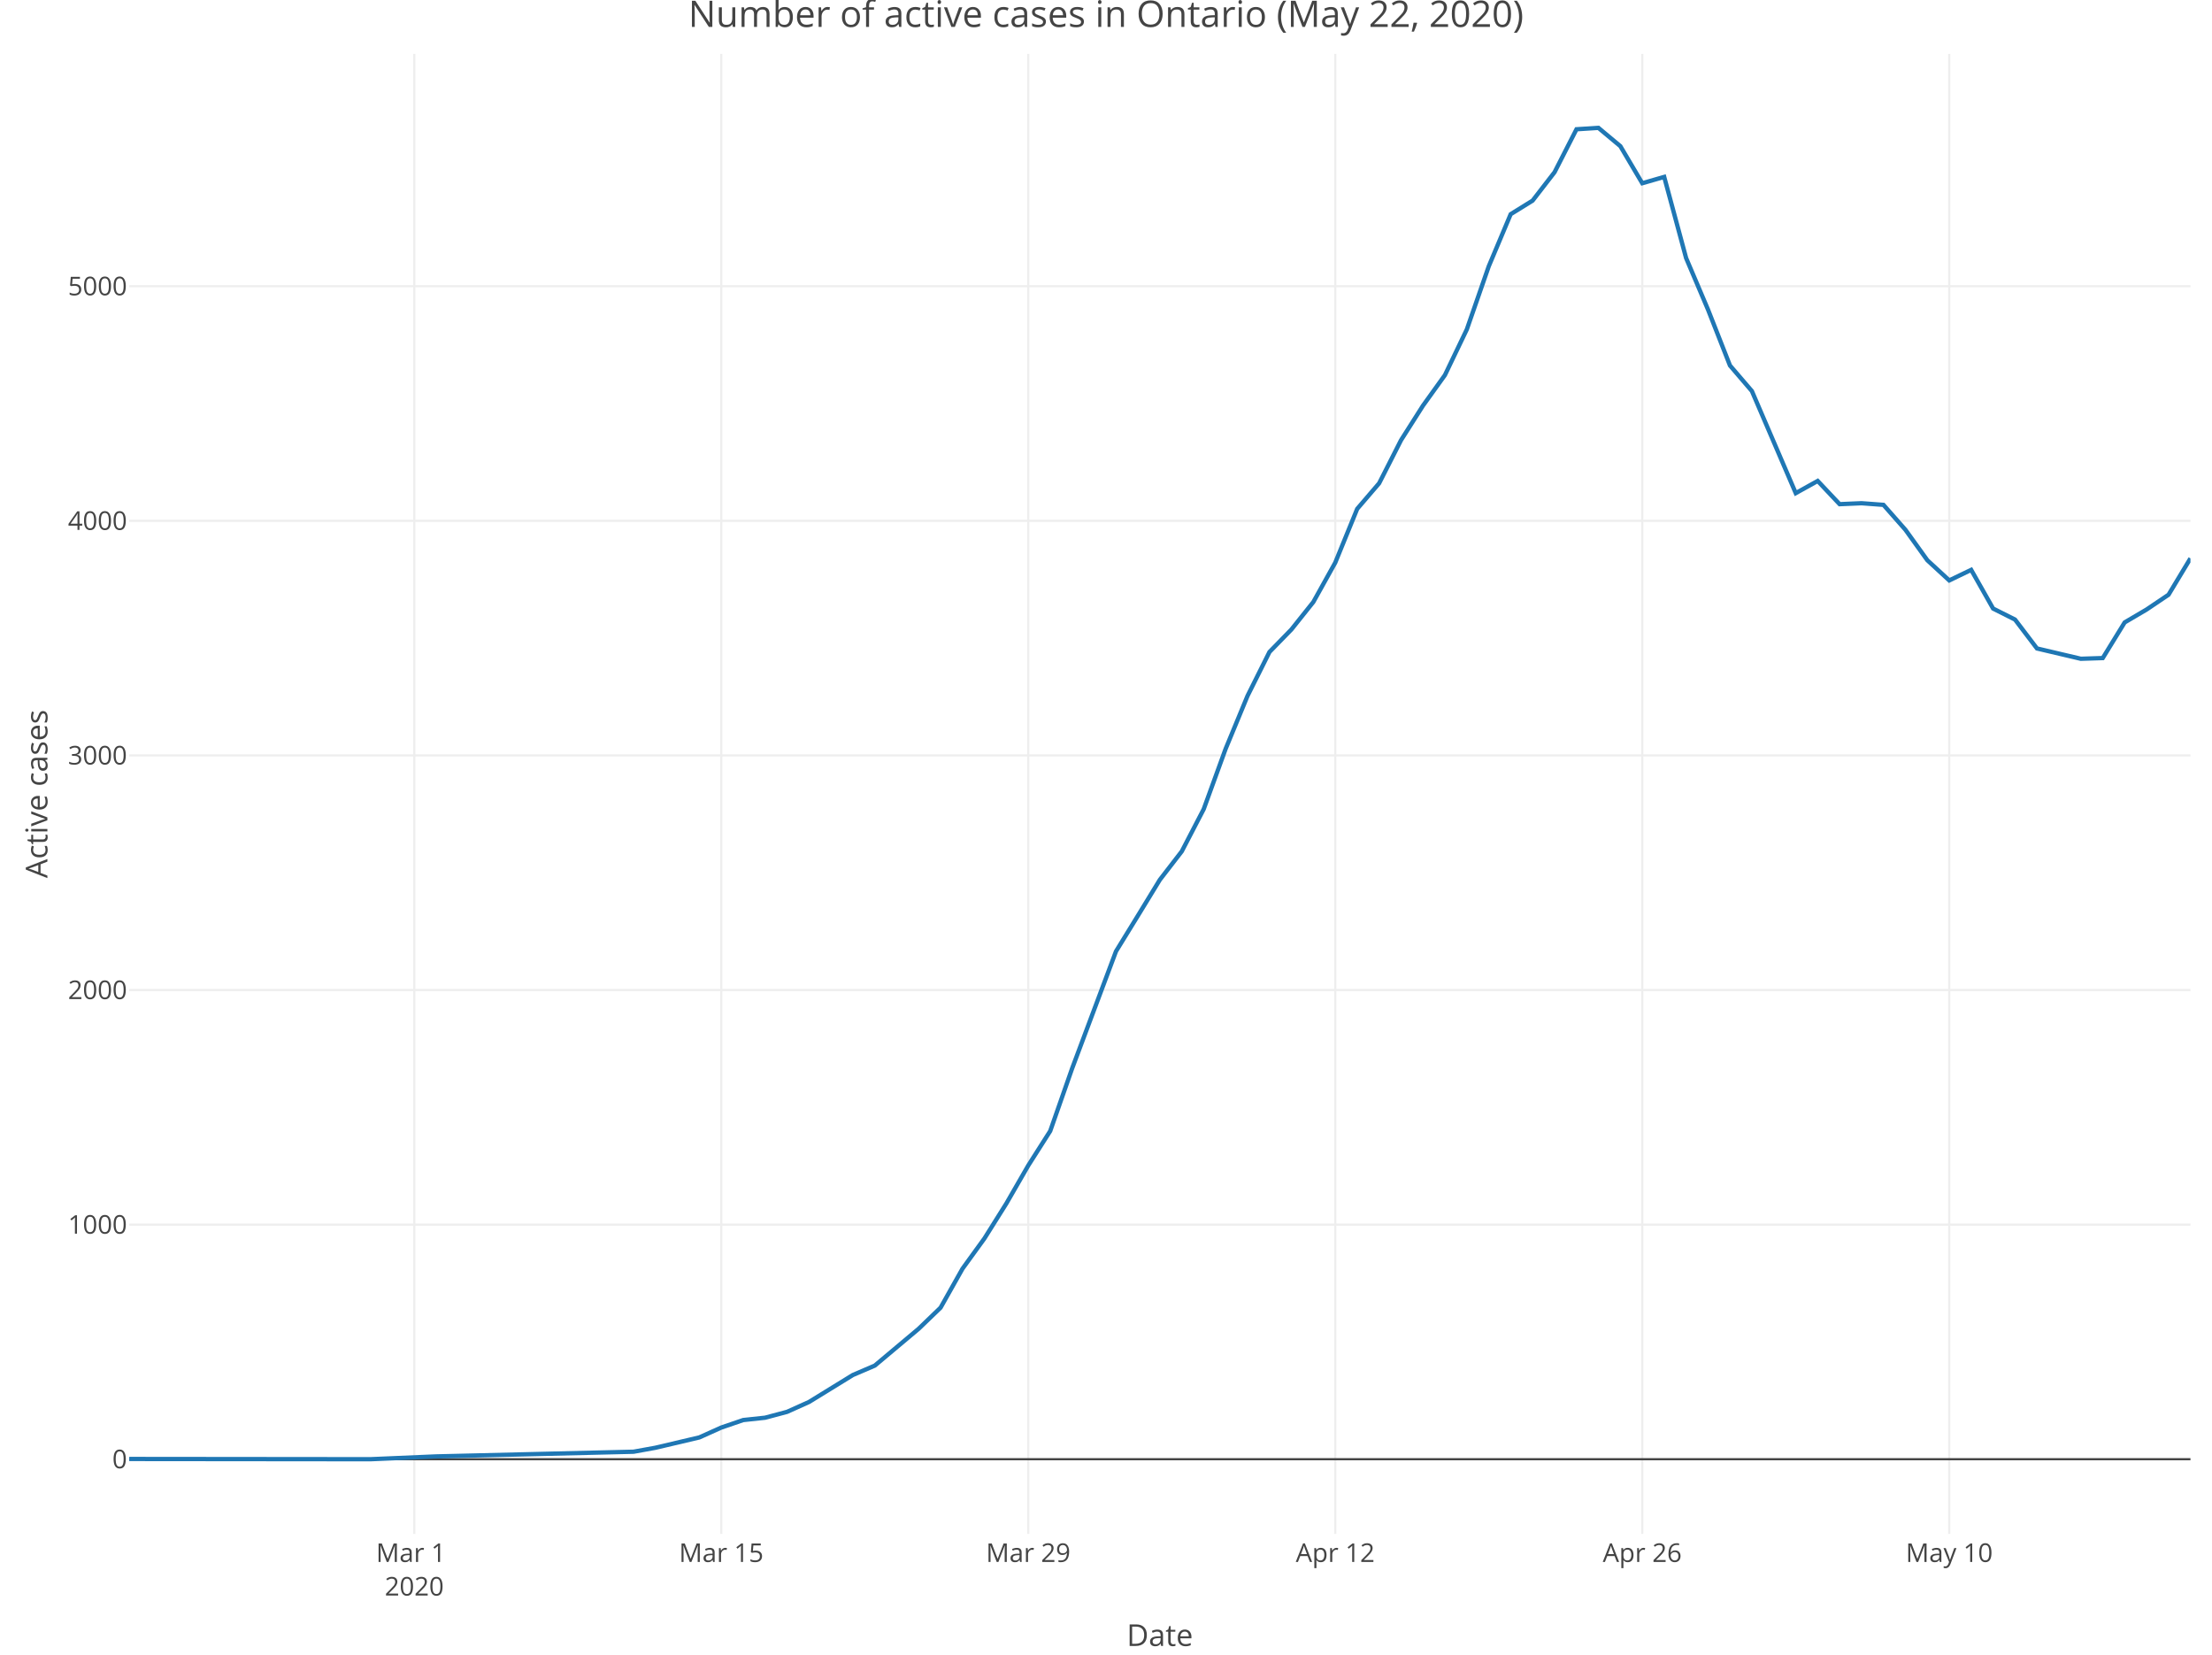
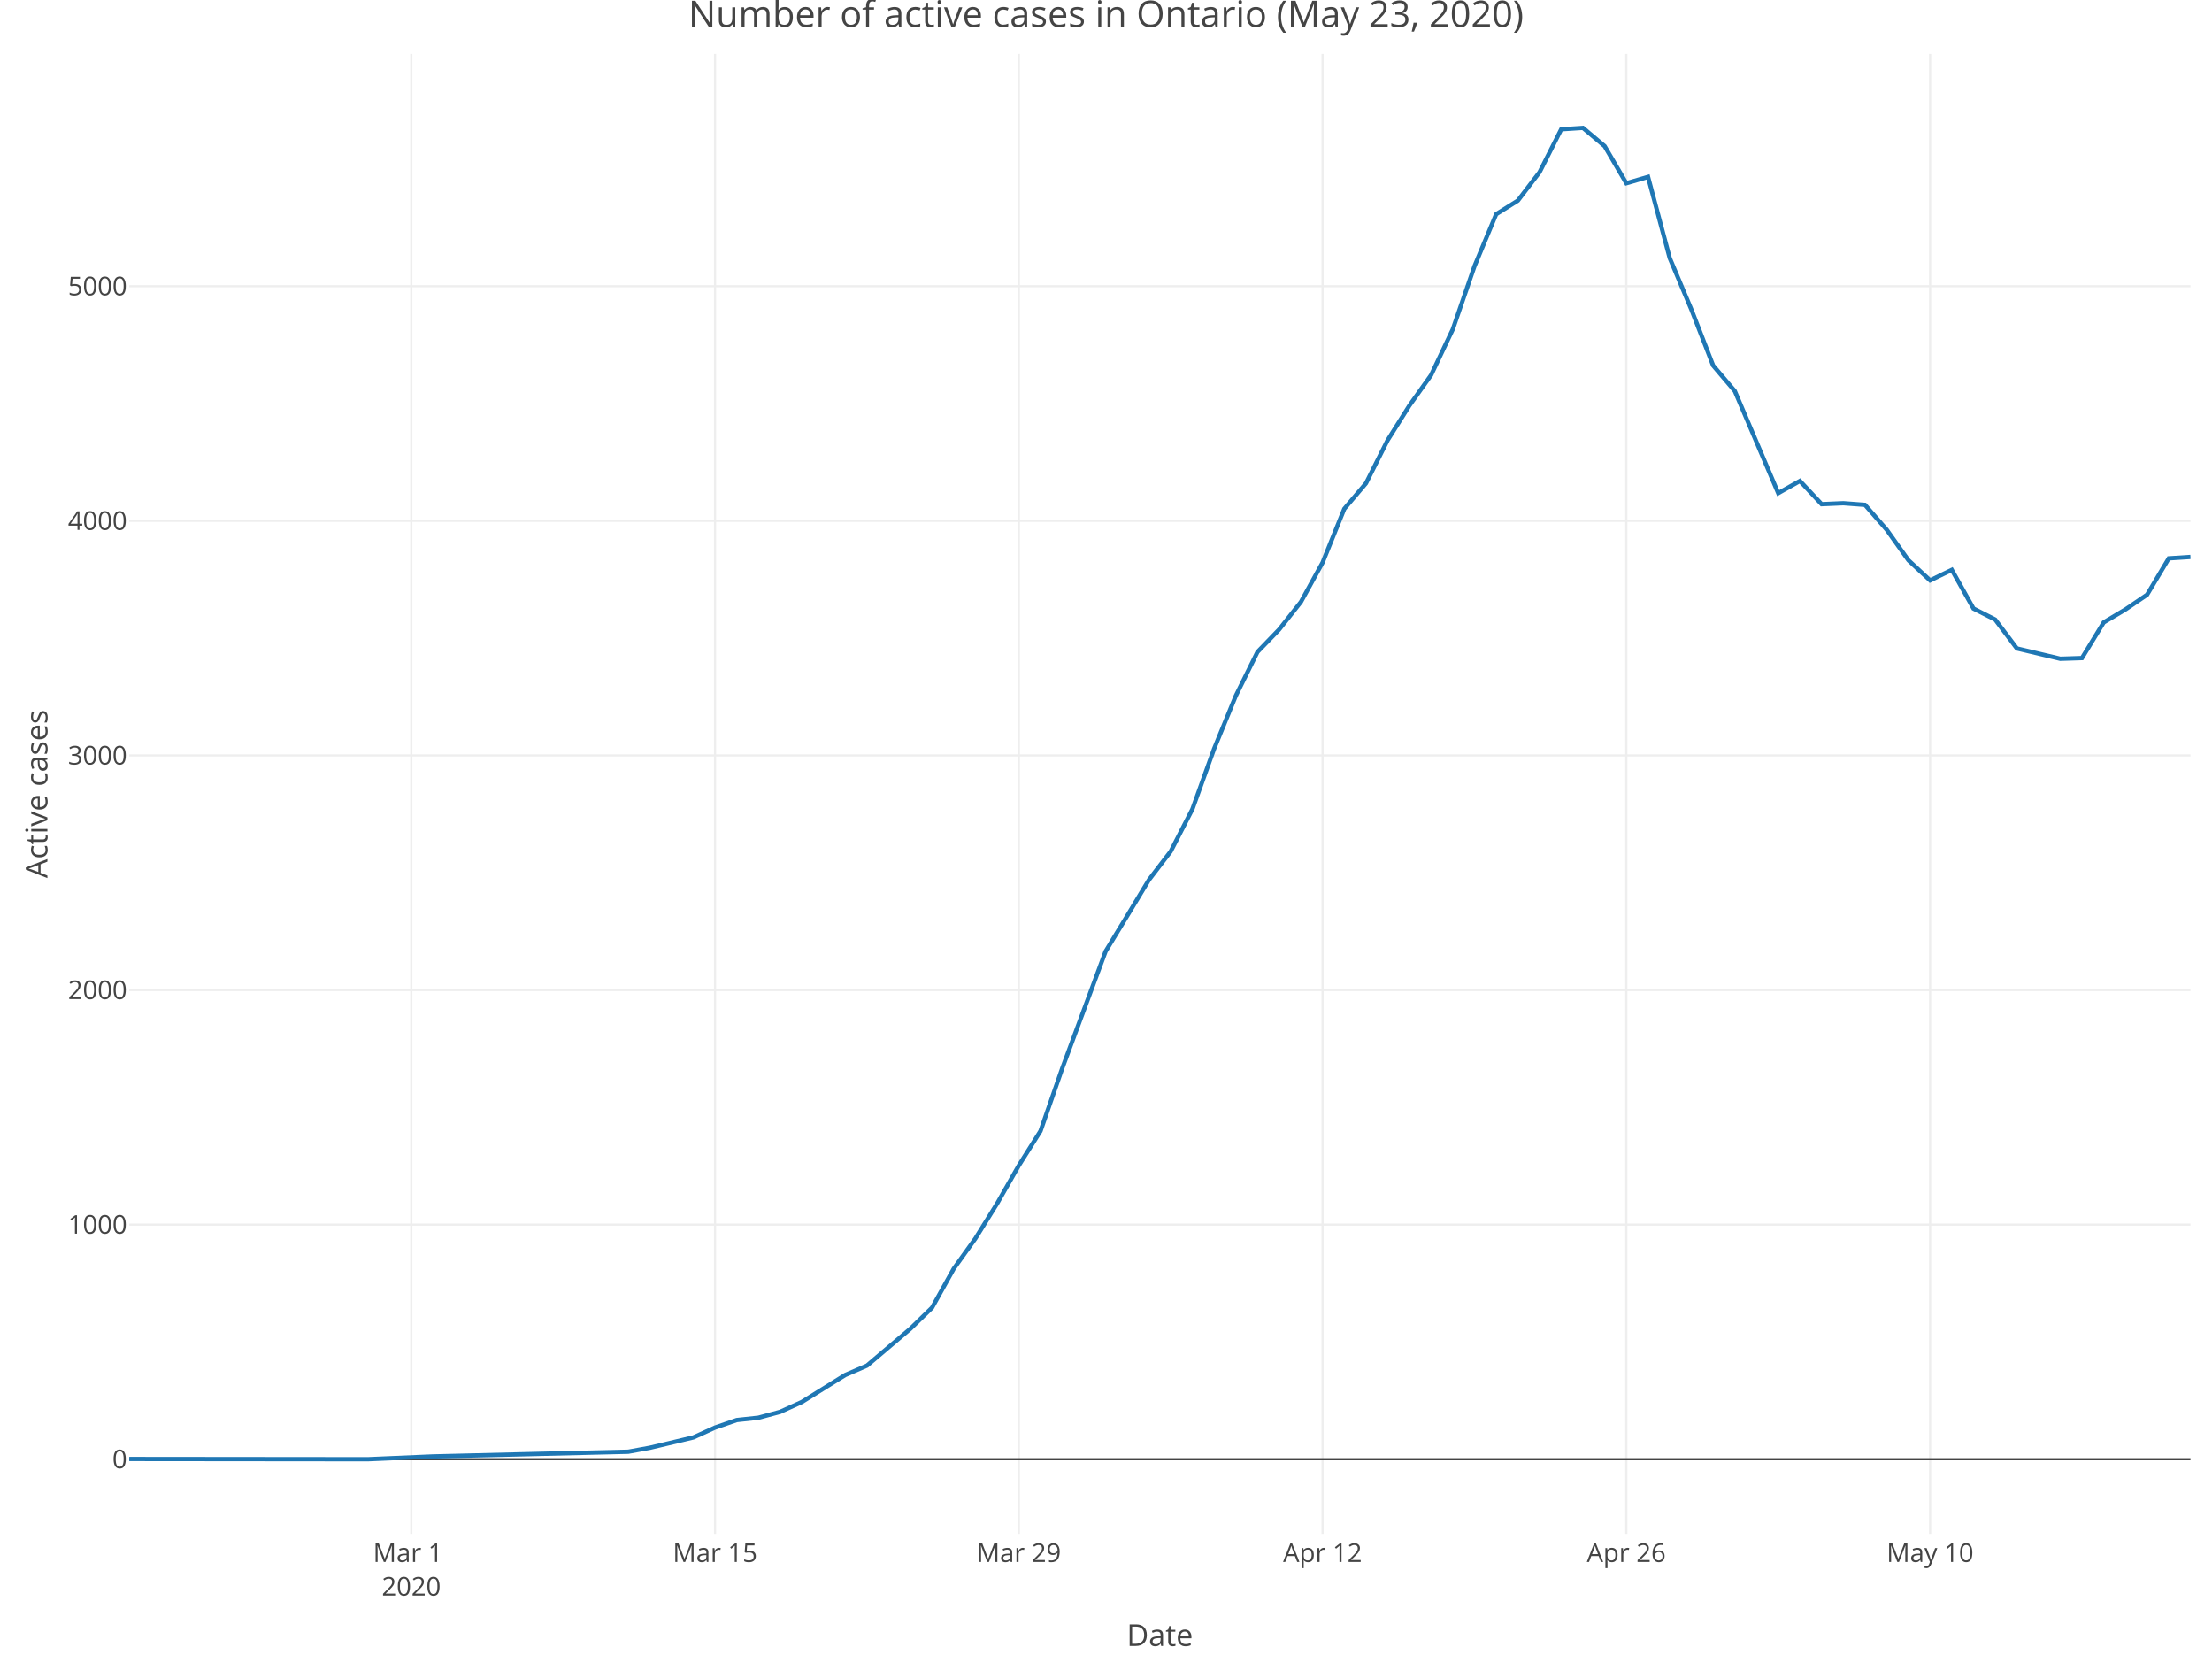
<svg xmlns="http://www.w3.org/2000/svg" class="main-svg" width="1027" height="768" style="" viewBox="0 0 1027 768">
  <rect x="0" y="0" width="1027" height="768" style="fill: rgb(255, 255, 255); fill-opacity: 1;" />
-   <defs id="defs-26326e">
+   <defs id="defs-a8d2d9">
    <g class="clips">
-       <clipPath id="clip26326exyplot" class="plotclip">
+       <clipPath id="clipa8d2d9xyplot" class="plotclip">
        <rect width="957" height="687" />
      </clipPath>
-       <clipPath class="axesclip" id="clip26326ex">
+       <clipPath class="axesclip" id="clipa8d2d9x">
        <rect x="60" y="0" width="957" height="768" />
      </clipPath>
-       <clipPath class="axesclip" id="clip26326ey">
+       <clipPath class="axesclip" id="clipa8d2d9y">
        <rect x="0" y="25" width="1027" height="687" />
      </clipPath>
-       <clipPath class="axesclip" id="clip26326exy">
+       <clipPath class="axesclip" id="clipa8d2d9xy">
        <rect x="60" y="25" width="957" height="687" />
      </clipPath>
    </g>
    <g class="gradients" />
  </defs>
  <g class="bglayer" />
  <g class="layer-below">
    <g class="imagelayer" />
    <g class="shapelayer" />
  </g>
  <g class="cartesianlayer">
    <g class="subplot xy">
      <g class="layer-subplot">
        <g class="shapelayer" />
        <g class="imagelayer" />
      </g>
      <g class="gridlayer">
        <g class="x">
-           <path class="xgrid crisp" transform="translate(192.35,0)" d="M0,25v687" style="stroke: rgb(238, 238, 238); stroke-opacity: 1; stroke-width: 1px;" />
-           <path class="xgrid crisp" transform="translate(334.88,0)" d="M0,25v687" style="stroke: rgb(238, 238, 238); stroke-opacity: 1; stroke-width: 1px;" />
-           <path class="xgrid crisp" transform="translate(477.41,0)" d="M0,25v687" style="stroke: rgb(238, 238, 238); stroke-opacity: 1; stroke-width: 1px;" />
-           <path class="xgrid crisp" transform="translate(619.95,0)" d="M0,25v687" style="stroke: rgb(238, 238, 238); stroke-opacity: 1; stroke-width: 1px;" />
-           <path class="xgrid crisp" transform="translate(762.48,0)" d="M0,25v687" style="stroke: rgb(238, 238, 238); stroke-opacity: 1; stroke-width: 1px;" />
-           <path class="xgrid crisp" transform="translate(905.01,0)" d="M0,25v687" style="stroke: rgb(238, 238, 238); stroke-opacity: 1; stroke-width: 1px;" />
+           <path class="xgrid crisp" transform="translate(190.96,0)" d="M0,25v687" style="stroke: rgb(238, 238, 238); stroke-opacity: 1; stroke-width: 1px;" />
+           <path class="xgrid crisp" transform="translate(331.99,0)" d="M0,25v687" style="stroke: rgb(238, 238, 238); stroke-opacity: 1; stroke-width: 1px;" />
+           <path class="xgrid crisp" transform="translate(473.02,0)" d="M0,25v687" style="stroke: rgb(238, 238, 238); stroke-opacity: 1; stroke-width: 1px;" />
+           <path class="xgrid crisp" transform="translate(614.05,0)" d="M0,25v687" style="stroke: rgb(238, 238, 238); stroke-opacity: 1; stroke-width: 1px;" />
+           <path class="xgrid crisp" transform="translate(755.08,0)" d="M0,25v687" style="stroke: rgb(238, 238, 238); stroke-opacity: 1; stroke-width: 1px;" />
+           <path class="xgrid crisp" transform="translate(896.12,0)" d="M0,25v687" style="stroke: rgb(238, 238, 238); stroke-opacity: 1; stroke-width: 1px;" />
        </g>
        <g class="y">
          <path class="ygrid crisp" transform="translate(0,568.43)" d="M60,0h957" style="stroke: rgb(238, 238, 238); stroke-opacity: 1; stroke-width: 1px;" />
          <path class="ygrid crisp" transform="translate(0,459.54)" d="M60,0h957" style="stroke: rgb(238, 238, 238); stroke-opacity: 1; stroke-width: 1px;" />
          <path class="ygrid crisp" transform="translate(0,350.64)" d="M60,0h957" style="stroke: rgb(238, 238, 238); stroke-opacity: 1; stroke-width: 1px;" />
          <path class="ygrid crisp" transform="translate(0,241.75)" d="M60,0h957" style="stroke: rgb(238, 238, 238); stroke-opacity: 1; stroke-width: 1px;" />
          <path class="ygrid crisp" transform="translate(0,132.85)" d="M60,0h957" style="stroke: rgb(238, 238, 238); stroke-opacity: 1; stroke-width: 1px;" />
        </g>
      </g>
      <g class="zerolinelayer">
        <path class="yzl zl crisp" transform="translate(0,677.32)" d="M60,0h957" style="stroke: rgb(68, 68, 68); stroke-opacity: 1; stroke-width: 1px;" />
      </g>
      <path class="xlines-below" />
      <path class="ylines-below" />
      <g class="overlines-below" />
      <g class="xaxislayer-below" />
      <g class="yaxislayer-below" />
      <g class="overaxes-below" />
-       <g class="plot" transform="translate(60, 25)" clip-path="url('#clip26326exyplot')">
+       <g class="plot" transform="translate(60, 25)" clip-path="url('#clipa8d2d9xyplot')">
        <g class="scatterlayer mlayer">
-           <g class="trace scatter tracefc33d3" style="stroke-miterlimit: 2; opacity: 1;">
+           <g class="trace scatter trace9381eb" style="stroke-miterlimit: 2; opacity: 1;">
            <g class="fills" />
            <g class="errorbars" />
            <g class="lines">
-               <path class="js-line" d="M0,652.21L111.99,652.32L142.53,651.02L234.16,648.84L244.34,646.99L264.7,642.2L274.88,637.62L285.06,634.14L295.24,633.05L305.43,630.33L315.61,625.75L335.97,613.23L346.15,608.87L366.51,591.78L376.69,581.98L386.87,563.9L397.05,549.85L407.23,533.63L417.41,515.99L427.6,499.98L437.78,470.91L458.14,416.57L468.32,400.02L478.5,383.36L488.68,370.18L498.86,350.58L509.04,322.59L519.22,297.98L529.4,277.62L539.59,267.17L549.77,254.42L559.95,236.13L570.13,211.19L580.31,199.32L590.49,179.29L600.67,163.28L610.85,149.12L621.03,127.89L631.21,98.6L641.39,74.42L651.57,68.11L661.76,54.93L671.94,35L682.12,34.35L692.3,42.84L702.48,60.05L712.66,57.11L722.84,94.79L733.02,118.74L743.2,144.66L753.38,156.53L773.74,203.9L783.93,198.24L794.11,209.02L804.29,208.58L814.47,209.34L824.65,220.89L834.83,235.04L845.01,244.41L855.19,239.51L865.37,257.47L875.55,262.59L885.73,275.99L906.1,280.78L916.28,280.45L926.46,263.9L936.64,257.91L946.82,251.05L957,234.17" style="vector-effect: non-scaling-stroke; fill: none; stroke: rgb(31, 119, 180); stroke-opacity: 1; stroke-width: 2px; opacity: 1;" />
+               <path class="js-line" d="M0,652.21L110.81,652.32L141.03,651.02L231.69,648.84L241.77,646.99L261.92,642.2L271.99,637.62L282.06,634.14L292.14,633.05L302.21,630.33L312.28,625.75L332.43,613.23L342.51,608.87L362.65,591.78L372.73,581.98L382.8,563.9L392.87,549.85L402.95,533.63L413.02,515.99L423.09,499.98L433.17,470.91L453.32,416.57L463.39,400.02L473.46,383.36L483.54,370.18L493.61,350.58L503.68,322.59L513.76,297.98L523.83,277.62L533.91,267.17L543.98,254.42L554.05,236.13L564.13,211.19L574.2,199.32L584.27,179.29L594.35,163.28L604.42,149.12L614.49,127.89L624.57,98.6L634.64,74.42L644.72,68.11L654.79,54.93L664.86,35L674.94,34.35L685.01,42.84L695.08,60.05L705.16,57.11L715.23,94.79L725.31,118.74L735.38,144.66L745.45,156.53L765.6,203.9L775.67,198.24L785.75,209.02L795.82,208.58L805.89,209.34L815.97,220.89L826.04,235.04L836.12,244.41L846.19,239.51L856.26,257.47L866.34,262.59L876.41,275.99L896.56,280.78L906.63,280.45L916.71,263.9L926.78,257.91L936.85,251.05L946.93,234.17L957,233.52" style="vector-effect: non-scaling-stroke; fill: none; stroke: rgb(31, 119, 180); stroke-opacity: 1; stroke-width: 2px; opacity: 1;" />
            </g>
            <g class="points" />
            <g class="text" />
          </g>
        </g>
      </g>
      <g class="overplot" />
      <path class="xlines-above crisp" d="M0,0" style="fill: none;" />
      <path class="ylines-above crisp" d="M0,0" style="fill: none;" />
      <g class="overlines-above" />
      <g class="xaxislayer-above">
        <g class="xtick">
-           <text text-anchor="middle" x="0" y="725" transform="translate(192.35,0)" style="font-family: 'Open Sans', verdana, arial, sans-serif; font-size: 12px; fill: rgb(68, 68, 68); fill-opacity: 1; white-space: pre;">
+           <text text-anchor="middle" x="0" y="725" transform="translate(190.96,0)" style="font-family: 'Open Sans', verdana, arial, sans-serif; font-size: 12px; fill: rgb(68, 68, 68); fill-opacity: 1; white-space: pre;">
            <tspan class="line" dy="0em" x="0" y="725">Mar 1</tspan>
            <tspan class="line" dy="1.3em" x="0" y="725">2020</tspan>
          </text>
        </g>
        <g class="xtick">
-           <text text-anchor="middle" x="0" y="725" transform="translate(334.88,0)" style="font-family: 'Open Sans', verdana, arial, sans-serif; font-size: 12px; fill: rgb(68, 68, 68); fill-opacity: 1; white-space: pre;">Mar 15</text>
+           <text text-anchor="middle" x="0" y="725" transform="translate(331.99,0)" style="font-family: 'Open Sans', verdana, arial, sans-serif; font-size: 12px; fill: rgb(68, 68, 68); fill-opacity: 1; white-space: pre;">Mar 15</text>
        </g>
        <g class="xtick">
-           <text text-anchor="middle" x="0" y="725" transform="translate(477.41,0)" style="font-family: 'Open Sans', verdana, arial, sans-serif; font-size: 12px; fill: rgb(68, 68, 68); fill-opacity: 1; white-space: pre;">Mar 29</text>
+           <text text-anchor="middle" x="0" y="725" transform="translate(473.02,0)" style="font-family: 'Open Sans', verdana, arial, sans-serif; font-size: 12px; fill: rgb(68, 68, 68); fill-opacity: 1; white-space: pre;">Mar 29</text>
        </g>
        <g class="xtick">
-           <text text-anchor="middle" x="0" y="725" transform="translate(619.95,0)" style="font-family: 'Open Sans', verdana, arial, sans-serif; font-size: 12px; fill: rgb(68, 68, 68); fill-opacity: 1; white-space: pre;">Apr 12</text>
+           <text text-anchor="middle" x="0" y="725" transform="translate(614.05,0)" style="font-family: 'Open Sans', verdana, arial, sans-serif; font-size: 12px; fill: rgb(68, 68, 68); fill-opacity: 1; white-space: pre;">Apr 12</text>
        </g>
        <g class="xtick">
-           <text text-anchor="middle" x="0" y="725" transform="translate(762.48,0)" style="font-family: 'Open Sans', verdana, arial, sans-serif; font-size: 12px; fill: rgb(68, 68, 68); fill-opacity: 1; white-space: pre;">Apr 26</text>
+           <text text-anchor="middle" x="0" y="725" transform="translate(755.08,0)" style="font-family: 'Open Sans', verdana, arial, sans-serif; font-size: 12px; fill: rgb(68, 68, 68); fill-opacity: 1; white-space: pre;">Apr 26</text>
        </g>
        <g class="xtick">
-           <text text-anchor="middle" x="0" y="725" transform="translate(905.01,0)" style="font-family: 'Open Sans', verdana, arial, sans-serif; font-size: 12px; fill: rgb(68, 68, 68); fill-opacity: 1; white-space: pre;">May 10</text>
+           <text text-anchor="middle" x="0" y="725" transform="translate(896.12,0)" style="font-family: 'Open Sans', verdana, arial, sans-serif; font-size: 12px; fill: rgb(68, 68, 68); fill-opacity: 1; white-space: pre;">May 10</text>
        </g>
      </g>
      <g class="yaxislayer-above">
        <g class="ytick">
          <text text-anchor="end" x="59" y="4.2" transform="translate(0,677.32)" style="font-family: 'Open Sans', verdana, arial, sans-serif; font-size: 12px; fill: rgb(68, 68, 68); fill-opacity: 1; white-space: pre;">0</text>
        </g>
        <g class="ytick">
          <text text-anchor="end" x="59" y="4.2" transform="translate(0,568.43)" style="font-family: 'Open Sans', verdana, arial, sans-serif; font-size: 12px; fill: rgb(68, 68, 68); fill-opacity: 1; white-space: pre;">1000</text>
        </g>
        <g class="ytick">
          <text text-anchor="end" x="59" y="4.2" transform="translate(0,459.54)" style="font-family: 'Open Sans', verdana, arial, sans-serif; font-size: 12px; fill: rgb(68, 68, 68); fill-opacity: 1; white-space: pre;">2000</text>
        </g>
        <g class="ytick">
          <text text-anchor="end" x="59" y="4.2" transform="translate(0,350.64)" style="font-family: 'Open Sans', verdana, arial, sans-serif; font-size: 12px; fill: rgb(68, 68, 68); fill-opacity: 1; white-space: pre;">3000</text>
        </g>
        <g class="ytick">
          <text text-anchor="end" x="59" y="4.2" transform="translate(0,241.75)" style="font-family: 'Open Sans', verdana, arial, sans-serif; font-size: 12px; fill: rgb(68, 68, 68); fill-opacity: 1; white-space: pre;">4000</text>
        </g>
        <g class="ytick">
          <text text-anchor="end" x="59" y="4.2" transform="translate(0,132.85)" style="font-family: 'Open Sans', verdana, arial, sans-serif; font-size: 12px; fill: rgb(68, 68, 68); fill-opacity: 1; white-space: pre;">5000</text>
        </g>
      </g>
      <g class="overaxes-above" />
    </g>
  </g>
  <g class="polarlayer" />
  <g class="ternarylayer" />
  <g class="geolayer" />
  <g class="funnelarealayer" />
  <g class="pielayer" />
  <g class="treemaplayer" />
  <g class="sunburstlayer" />
  <g class="glimages" />
-   <defs id="topdefs-26326e">
+   <defs id="topdefs-a8d2d9">
    <g class="clips" />
  </defs>
  <g class="layer-above">
    <g class="imagelayer" />
    <g class="shapelayer" />
  </g>
  <g class="infolayer">
    <g class="g-gtitle">
-       <text class="gtitle" x="513.5" y="12.5" text-anchor="middle" dy="0em" style="font-family: 'Open Sans', verdana, arial, sans-serif; font-size: 17px; fill: rgb(68, 68, 68); opacity: 1; font-weight: normal; white-space: pre;">Number of active cases in Ontario (May 22, 2020)</text>
+       <text class="gtitle" x="513.5" y="12.5" text-anchor="middle" dy="0em" style="font-family: 'Open Sans', verdana, arial, sans-serif; font-size: 17px; fill: rgb(68, 68, 68); opacity: 1; font-weight: normal; white-space: pre;">Number of active cases in Ontario (May 23, 2020)</text>
    </g>
    <g class="g-xtitle">
      <text class="xtitle" x="538.5" y="764" text-anchor="middle" style="font-family: 'Open Sans', verdana, arial, sans-serif; font-size: 14px; fill: rgb(68, 68, 68); opacity: 1; font-weight: normal; white-space: pre;">Date</text>
    </g>
    <g class="g-ytitle">
      <text class="ytitle" transform="rotate(-90,22,368.5)" x="22" y="368.5" text-anchor="middle" style="font-family: 'Open Sans', verdana, arial, sans-serif; font-size: 14px; fill: rgb(68, 68, 68); opacity: 1; font-weight: normal; white-space: pre;">Active cases</text>
    </g>
  </g>
</svg>
